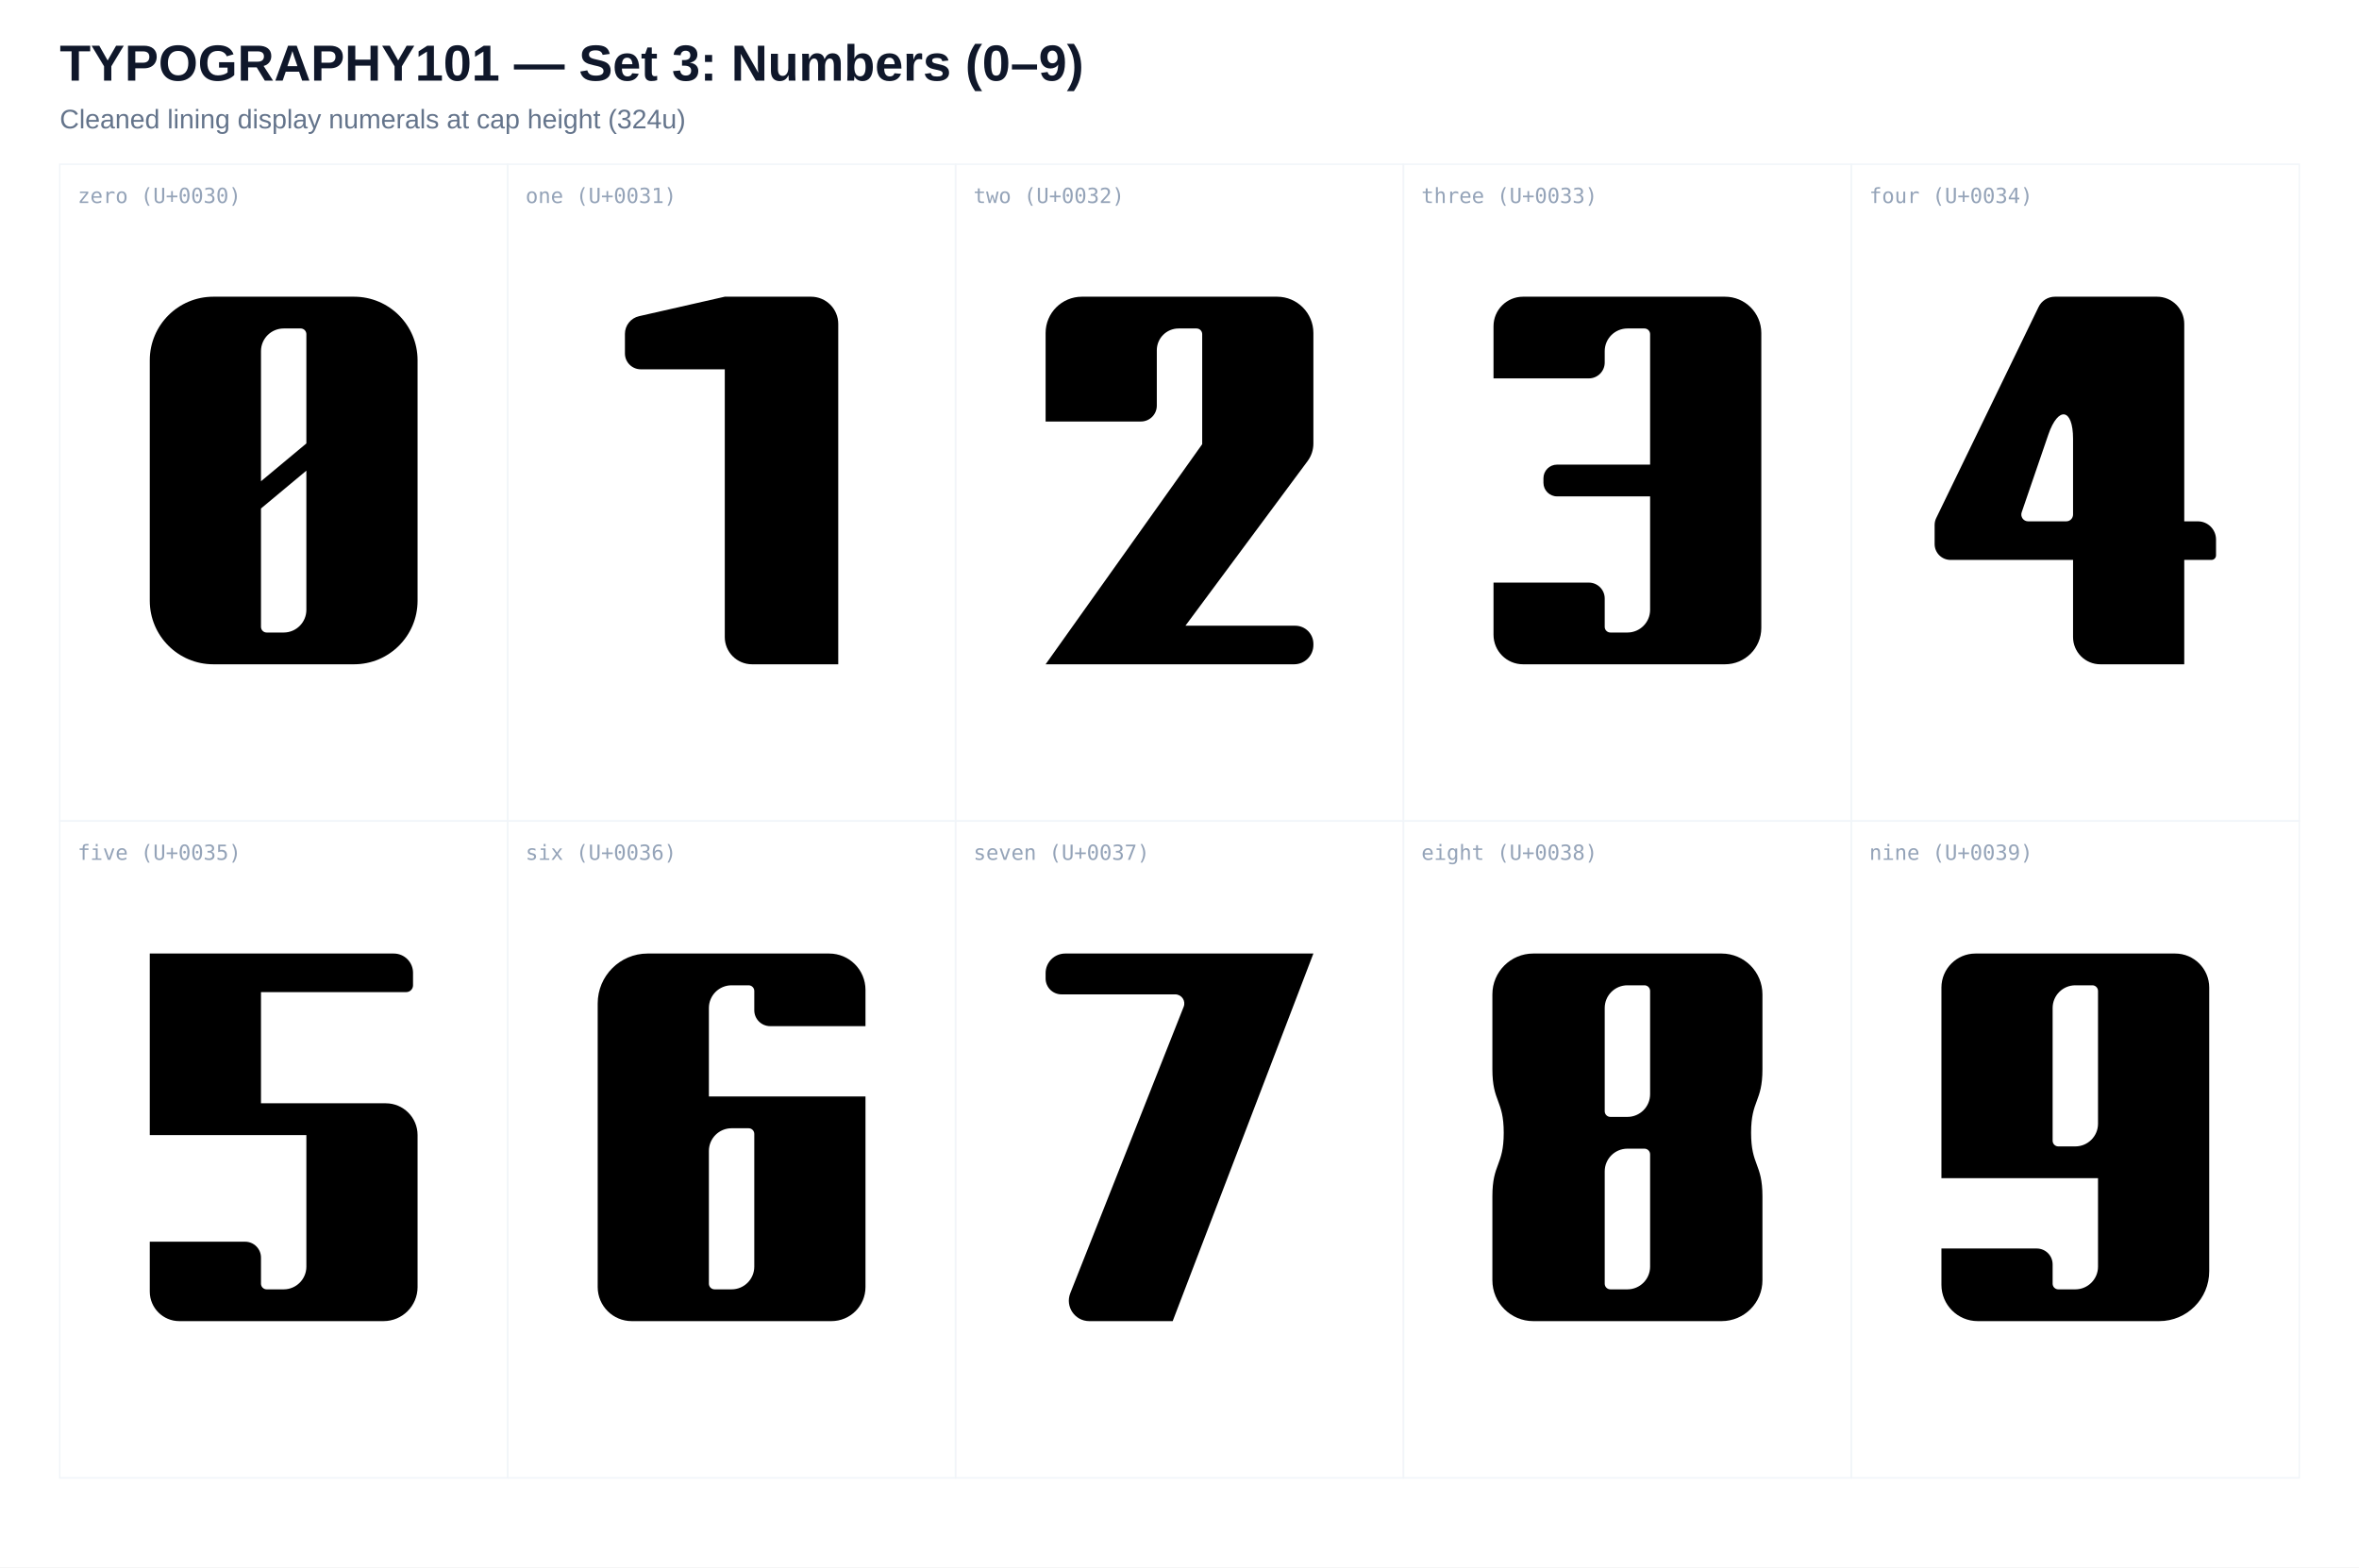
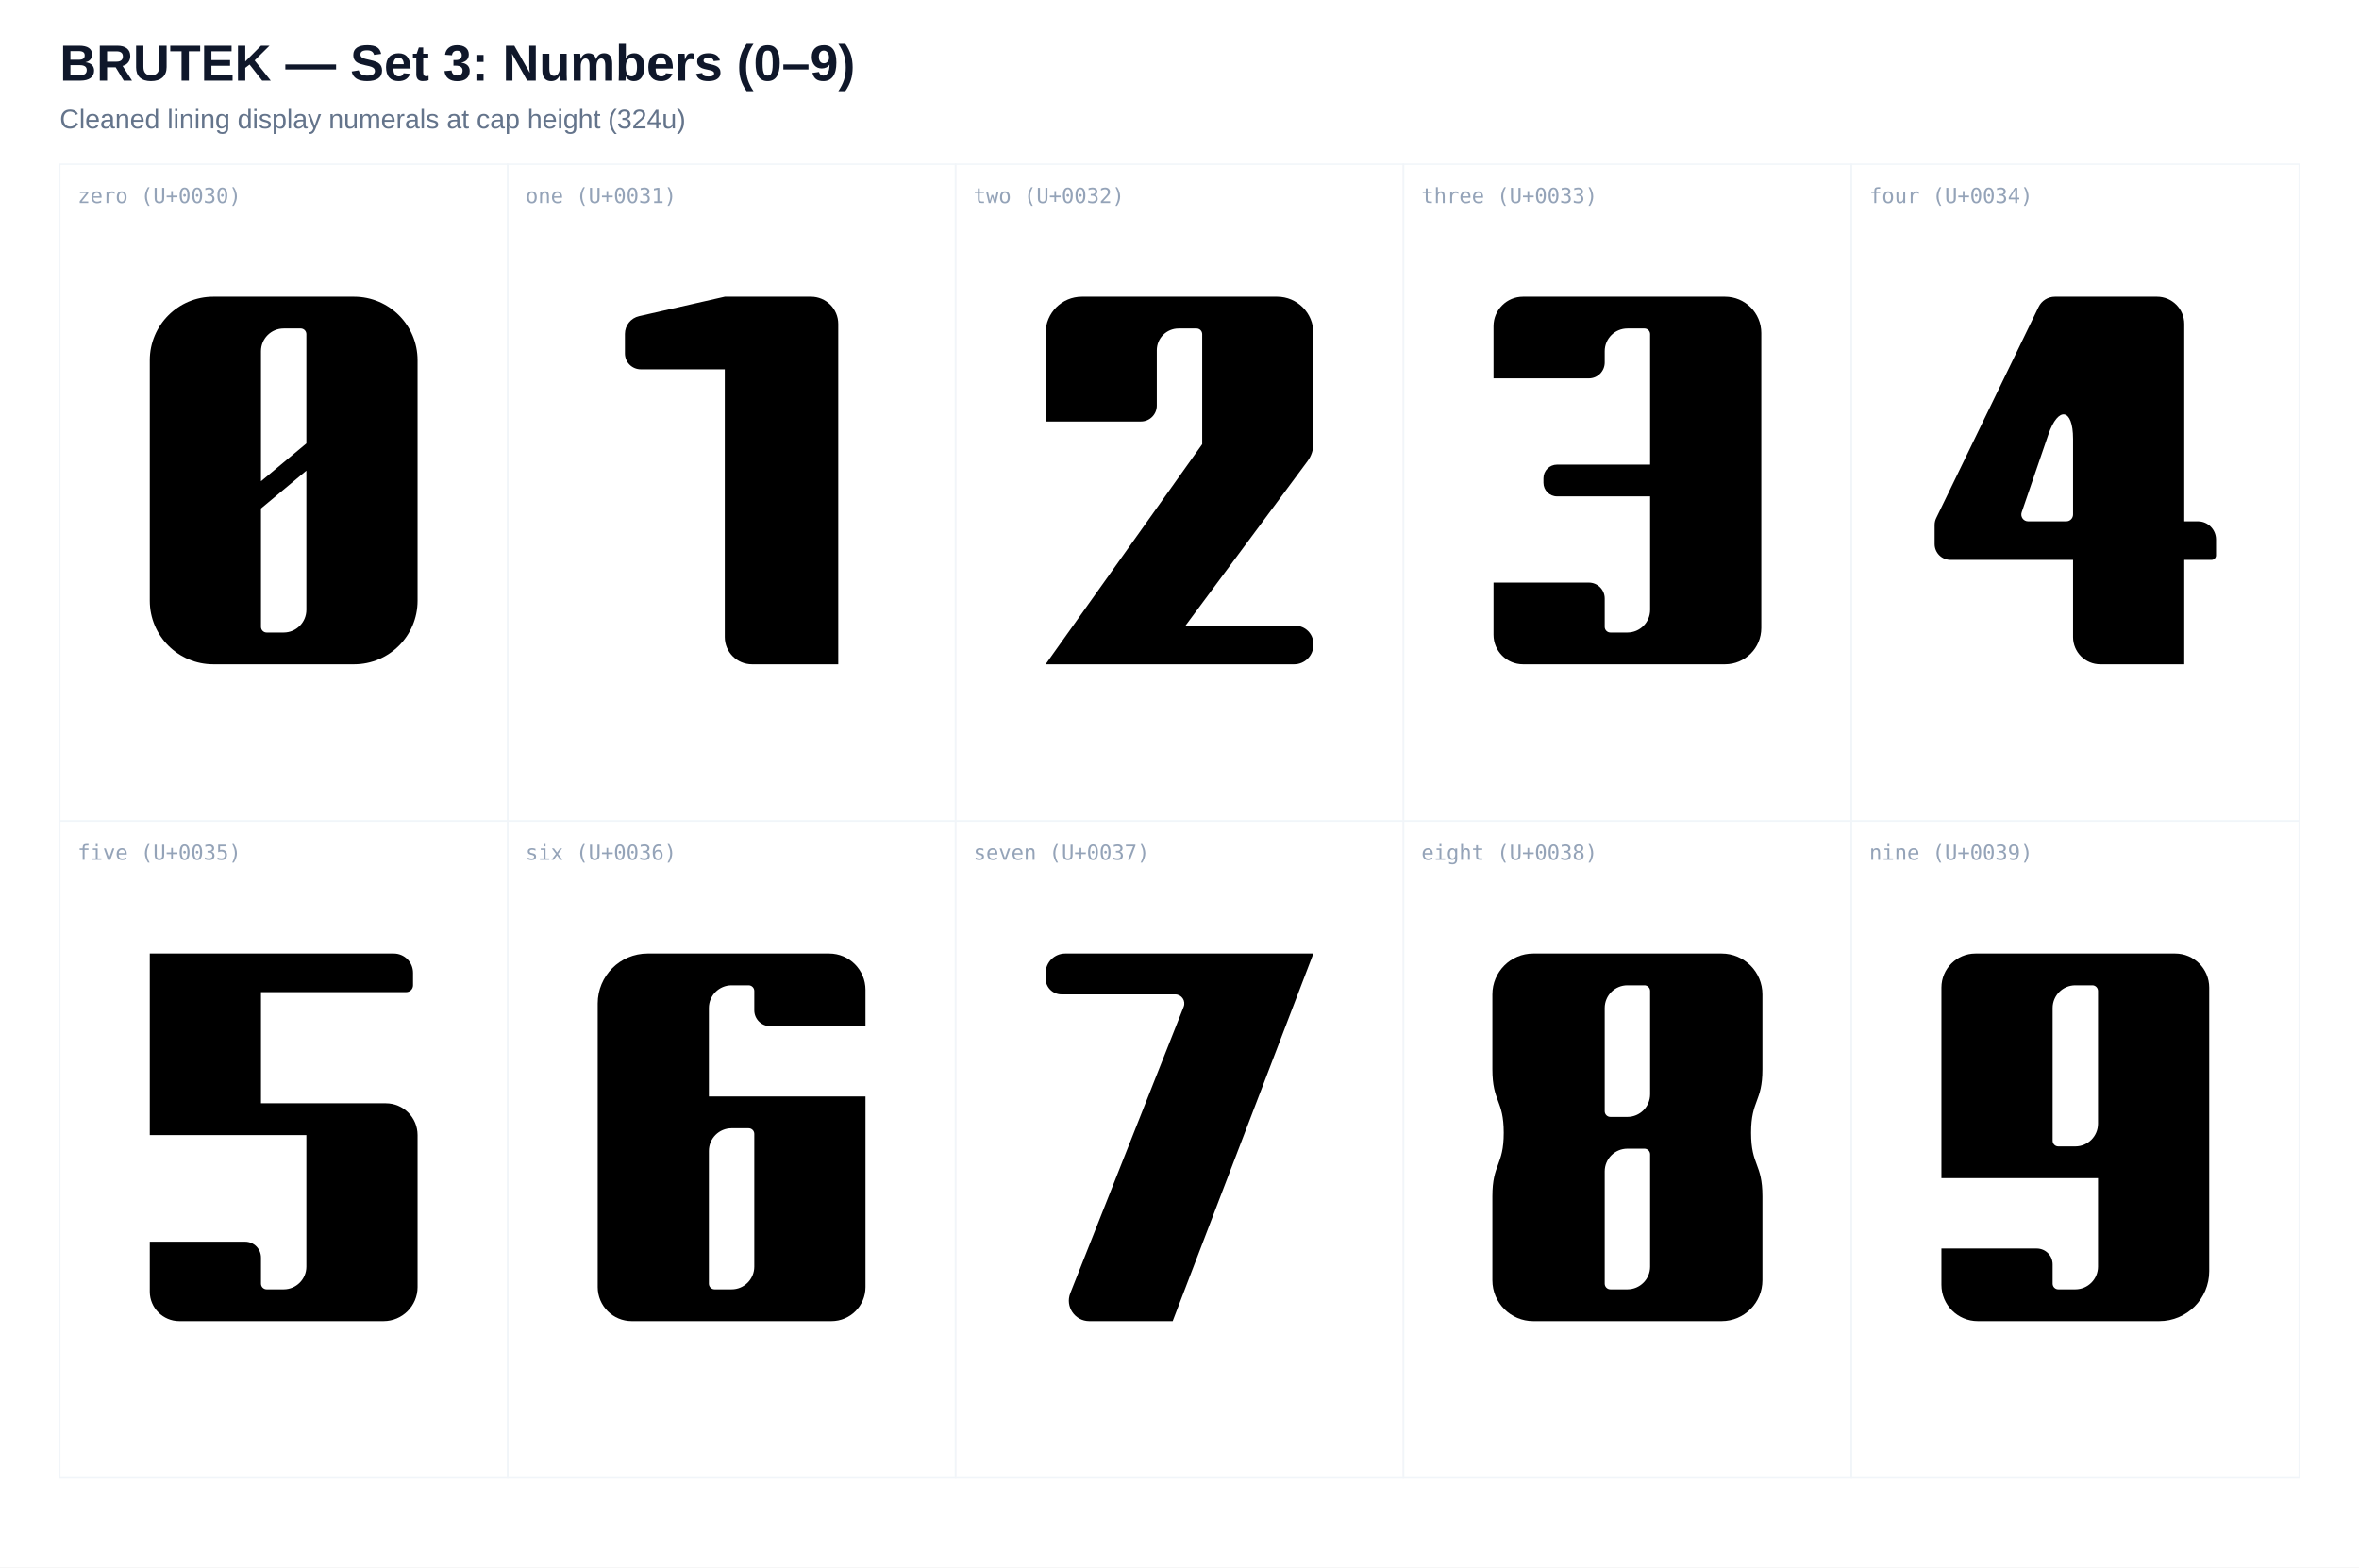
<svg xmlns="http://www.w3.org/2000/svg" width="1580" height="1050" viewBox="0 0 1580 1050">
  <rect width="100%" height="100%" fill="#ffffff" />
-   <text x="40" y="54" font-family="Arial, sans-serif" font-size="34" font-weight="bold" fill="#0f172a">TYPOGRAPHY101 — Set 3: Numbers (0–9)</text>
+   <text x="40" y="54" font-family="Arial, sans-serif" font-size="34" font-weight="bold" fill="#0f172a">BRUTEK — Set 3: Numbers (0–9)</text>
  <text x="40" y="86" font-family="Arial, sans-serif" font-size="18" fill="#64748b">Cleaned lining display numerals at cap height (324u)</text>
  <g id="glyph-zero">
    <rect x="40" y="110" width="300" height="440" fill="none" stroke="#f1f5f9" stroke-width="1" />
    <path d="M 279.68 402.44 L 279.68 241.32 C 279.68 217.81 260.63 198.76 237.12 198.76 L 142.88 198.76 C 119.37 198.76 100.32 217.81 100.32 241.32 L 100.32 402.44 C 100.32 425.95 119.37 445.00 142.88 445.00 L 237.12 445.00 C 260.63 445.00 279.68 425.95 279.68 402.44 Z M 174.80 419.92 L 174.80 340.63 L 205.20 315.29 L 205.20 408.52 C 205.20 416.91 198.39 423.72 190.00 423.72 L 178.60 423.72 C 176.50 423.72 174.80 422.02 174.80 419.92 Z M 174.80 322.39 L 174.80 235.24 C 174.80 226.85 181.61 220.04 190.00 220.04 L 201.40 220.04 C 203.50 220.04 205.20 221.74 205.20 223.84 L 205.20 297.05 L 174.80 322.39 Z" fill="#000000" fill-rule="nonzero" />
    <text x="52" y="136" font-family="monospace" font-size="14" fill="#94a3b8">zero (U+0030)</text>
  </g>
  <g id="glyph-one">
    <rect x="340" y="110" width="300" height="440" fill="none" stroke="#f1f5f9" stroke-width="1" />
    <path d="M 561.44 217.00 C 561.44 206.93 553.27 198.76 543.20 198.76 L 485.44 198.76 L 428.03 211.81 C 422.49 213.07 418.56 217.99 418.56 223.67 L 418.56 236.76 C 418.56 242.64 423.32 247.40 429.20 247.40 L 485.44 247.40 L 485.44 426.76 C 485.44 436.83 493.61 445.00 503.68 445.00 L 561.44 445.00 L 561.44 217.00 Z" fill="#000000" fill-rule="nonzero" />
    <text x="352" y="136" font-family="monospace" font-size="14" fill="#94a3b8">one (U+0031)</text>
  </g>
  <g id="glyph-two">
    <rect x="640" y="110" width="300" height="440" fill="none" stroke="#f1f5f9" stroke-width="1" />
    <path d="M 764.16 282.36 C 770.04 282.36 774.80 277.60 774.80 271.72 L 774.80 234.63 C 774.80 226.57 781.33 220.04 789.39 220.04 L 801.40 220.04 C 803.50 220.04 805.20 221.74 805.20 223.84 L 805.20 297.56 L 700.32 445.00 L 866.76 445.00 C 873.90 445.00 879.68 439.22 879.68 432.08 L 879.68 431.32 C 879.68 424.60 874.24 419.16 867.52 419.16 L 793.97 419.16 L 875.79 308.88 C 878.32 305.48 879.68 301.35 879.68 297.11 L 879.68 223.08 C 879.68 209.65 868.79 198.76 855.36 198.76 L 724.64 198.76 C 711.21 198.76 700.32 209.65 700.32 223.08 L 700.32 282.36 L 764.16 282.36 Z" fill="#000000" fill-rule="nonzero" />
    <text x="652" y="136" font-family="monospace" font-size="14" fill="#94a3b8">two (U+0032)</text>
  </g>
  <g id="glyph-three">
    <rect x="940" y="110" width="300" height="440" fill="none" stroke="#f1f5f9" stroke-width="1" />
    <path d="M 1179.68 420.68 L 1179.68 223.08 C 1179.68 209.65 1168.79 198.76 1155.36 198.76 L 1020.08 198.76 C 1009.17 198.76 1000.32 207.61 1000.32 218.52 L 1000.32 253.48 L 1064.16 253.48 C 1070.04 253.48 1074.80 248.72 1074.80 242.84 L 1074.80 235.24 C 1074.80 226.85 1081.61 220.04 1090.00 220.04 L 1101.40 220.04 C 1103.50 220.04 1105.20 221.74 1105.20 223.84 L 1105.20 311.24 L 1042.88 311.24 C 1037.84 311.24 1033.76 315.32 1033.76 320.36 L 1033.76 323.40 C 1033.76 328.44 1037.84 332.52 1042.88 332.52 L 1105.20 332.52 L 1105.20 408.52 C 1105.20 416.91 1098.39 423.72 1090.00 423.72 L 1078.60 423.72 C 1076.50 423.72 1074.80 422.02 1074.80 419.92 L 1074.80 400.92 C 1074.80 395.04 1070.04 390.28 1064.16 390.28 L 1000.32 390.28 L 1000.32 425.24 C 1000.32 436.15 1009.17 445.00 1020.08 445.00 L 1155.36 445.00 C 1168.79 445.00 1179.68 434.11 1179.68 420.68 Z" fill="#000000" fill-rule="nonzero" />
    <text x="952" y="136" font-family="monospace" font-size="14" fill="#94a3b8">three (U+0033)</text>
  </g>
  <g id="glyph-four">
    <rect x="1240" y="110" width="300" height="440" fill="none" stroke="#f1f5f9" stroke-width="1" />
    <path d="M 1462.96 375.08 L 1481.20 375.08 C 1482.88 375.08 1484.24 373.72 1484.24 372.04 L 1484.24 361.40 C 1484.24 354.68 1478.80 349.24 1472.08 349.24 L 1462.96 349.24 L 1462.96 217.00 C 1462.96 206.93 1454.79 198.76 1444.72 198.76 L 1376.34 198.76 C 1371.68 198.76 1367.43 201.42 1365.40 205.61 L 1296.83 347.04 C 1296.12 348.49 1295.76 350.08 1295.76 351.68 L 1295.76 364.44 C 1295.76 370.32 1300.52 375.08 1306.40 375.08 L 1388.48 375.08 L 1388.48 426.76 C 1388.48 436.83 1396.65 445.00 1406.72 445.00 L 1462.96 445.00 L 1462.96 375.08 Z M 1371.92 291.15 C 1378.54 271.83 1388.48 273.48 1388.48 293.91 L 1388.48 344.68 C 1388.48 347.20 1386.44 349.24 1383.92 349.24 L 1358.38 349.24 C 1355.26 349.24 1353.06 346.16 1354.07 343.20 L 1371.92 291.15 Z" fill="#000000" fill-rule="nonzero" />
    <text x="1252" y="136" font-family="monospace" font-size="14" fill="#94a3b8">four (U+0034)</text>
  </g>
  <g id="glyph-five">
    <rect x="40" y="550" width="300" height="440" fill="none" stroke="#f1f5f9" stroke-width="1" />
    <path d="M 276.64 660.04 L 276.64 651.68 C 276.64 644.54 270.86 638.76 263.72 638.76 L 100.32 638.76 L 100.32 760.36 L 205.20 760.36 L 205.20 848.52 C 205.20 856.91 198.39 863.72 190.00 863.72 L 178.60 863.72 C 176.50 863.72 174.80 862.02 174.80 859.92 L 174.80 842.44 C 174.80 836.56 170.04 831.80 164.16 831.80 L 100.32 831.80 L 100.32 865.24 C 100.32 876.15 109.17 885.00 120.08 885.00 L 256.88 885.00 C 269.47 885.00 279.68 874.79 279.68 862.20 L 279.68 760.36 C 279.68 748.61 270.15 739.08 258.40 739.08 L 174.80 739.08 L 174.80 664.60 L 272.08 664.60 C 274.60 664.60 276.64 662.56 276.64 660.04 Z" fill="#000000" fill-rule="nonzero" />
    <text x="52" y="576" font-family="monospace" font-size="14" fill="#94a3b8">five (U+0035)</text>
  </g>
  <g id="glyph-six">
    <rect x="340" y="550" width="300" height="440" fill="none" stroke="#f1f5f9" stroke-width="1" />
    <path d="M 579.68 862.20 L 579.68 734.52 L 474.80 734.52 L 474.80 675.24 C 474.80 666.85 481.61 660.04 490.00 660.04 L 501.40 660.04 C 503.50 660.04 505.20 661.74 505.20 663.84 L 505.20 676.76 C 505.20 682.64 509.96 687.40 515.84 687.40 L 579.68 687.40 L 579.68 663.08 C 579.68 649.65 568.79 638.76 555.36 638.76 L 433.76 638.76 C 415.29 638.76 400.32 653.73 400.32 672.20 L 400.32 862.20 C 400.32 874.79 410.53 885.00 423.12 885.00 L 556.88 885.00 C 569.47 885.00 579.68 874.79 579.68 862.20 Z M 474.80 859.92 L 474.80 771.00 C 474.80 762.61 481.61 755.80 490.00 755.80 L 501.40 755.80 C 503.50 755.80 505.20 757.50 505.20 759.60 L 505.20 848.52 C 505.20 856.91 498.39 863.72 490.00 863.72 L 478.60 863.72 C 476.50 863.72 474.80 862.02 474.80 859.92 Z" fill="#000000" fill-rule="nonzero" />
    <text x="352" y="576" font-family="monospace" font-size="14" fill="#94a3b8">six (U+0036)</text>
  </g>
  <g id="glyph-seven">
    <rect x="640" y="550" width="300" height="440" fill="none" stroke="#f1f5f9" stroke-width="1" />
    <path d="M 787.13 666.12 C 791.43 666.12 794.37 670.45 792.79 674.44 L 716.85 866.29 C 713.29 875.26 719.91 885.00 729.57 885.00 L 785.44 885.00 L 879.68 638.76 L 713.45 638.76 C 706.20 638.76 700.32 644.64 700.32 651.89 L 700.32 655.48 C 700.32 661.36 705.08 666.12 710.96 666.12 L 787.13 666.12 Z" fill="#000000" fill-rule="nonzero" />
    <text x="652" y="576" font-family="monospace" font-size="14" fill="#94a3b8">seven (U+0037)</text>
  </g>
  <g id="glyph-eight">
    <rect x="940" y="550" width="300" height="440" fill="none" stroke="#f1f5f9" stroke-width="1" />
    <path d="M 1180.44 857.64 L 1180.44 801.40 C 1180.44 779.27 1172.84 780.97 1172.84 758.84 C 1172.84 736.71 1180.44 738.41 1180.44 716.28 L 1180.44 666.12 C 1180.44 651.01 1168.19 638.76 1153.08 638.76 L 1026.92 638.76 C 1011.81 638.76 999.56 651.01 999.56 666.12 L 999.56 716.28 C 999.56 738.41 1007.16 736.71 1007.16 758.84 C 1007.16 780.97 999.56 779.27 999.56 801.40 L 999.56 857.64 C 999.56 872.75 1011.81 885.00 1026.92 885.00 L 1153.08 885.00 C 1168.19 885.00 1180.44 872.75 1180.44 857.64 Z M 1074.80 744.40 L 1074.80 675.24 C 1074.80 666.85 1081.61 660.04 1090.00 660.04 L 1101.40 660.04 C 1103.50 660.04 1105.20 661.74 1105.20 663.84 L 1105.20 733.00 C 1105.20 741.39 1098.39 748.20 1090.00 748.20 L 1078.60 748.20 C 1076.50 748.20 1074.80 746.50 1074.80 744.40 Z M 1074.80 859.92 L 1074.80 784.68 C 1074.80 776.29 1081.61 769.48 1090.00 769.48 L 1101.40 769.48 C 1103.50 769.48 1105.20 771.18 1105.20 773.28 L 1105.20 848.52 C 1105.20 856.91 1098.39 863.72 1090.00 863.72 L 1078.60 863.72 C 1076.50 863.72 1074.80 862.02 1074.80 859.92 Z" fill="#000000" fill-rule="nonzero" />
    <text x="952" y="576" font-family="monospace" font-size="14" fill="#94a3b8">eight (U+0038)</text>
  </g>
  <g id="glyph-nine">
    <rect x="1240" y="550" width="300" height="440" fill="none" stroke="#f1f5f9" stroke-width="1" />
    <path d="M 1479.68 851.56 L 1479.68 661.56 C 1479.68 648.97 1469.47 638.76 1456.88 638.76 L 1323.12 638.76 C 1310.53 638.76 1300.32 648.97 1300.32 661.56 L 1300.32 789.24 L 1405.20 789.24 L 1405.20 848.52 C 1405.20 856.91 1398.39 863.72 1390.00 863.72 L 1378.60 863.72 C 1376.50 863.72 1374.80 862.02 1374.80 859.92 L 1374.80 847.00 C 1374.80 841.12 1370.04 836.36 1364.16 836.36 L 1300.32 836.36 L 1300.32 860.68 C 1300.32 874.11 1311.21 885.00 1324.64 885.00 L 1446.24 885.00 C 1464.71 885.00 1479.68 870.03 1479.68 851.56 Z M 1374.80 764.16 L 1374.80 675.24 C 1374.80 666.85 1381.61 660.04 1390.00 660.04 L 1401.40 660.04 C 1403.50 660.04 1405.20 661.74 1405.20 663.84 L 1405.20 752.76 C 1405.20 761.15 1398.39 767.96 1390.00 767.96 L 1378.60 767.96 C 1376.50 767.96 1374.80 766.26 1374.80 764.16 Z" fill="#000000" fill-rule="nonzero" />
    <text x="1252" y="576" font-family="monospace" font-size="14" fill="#94a3b8">nine (U+0039)</text>
  </g>
</svg>
